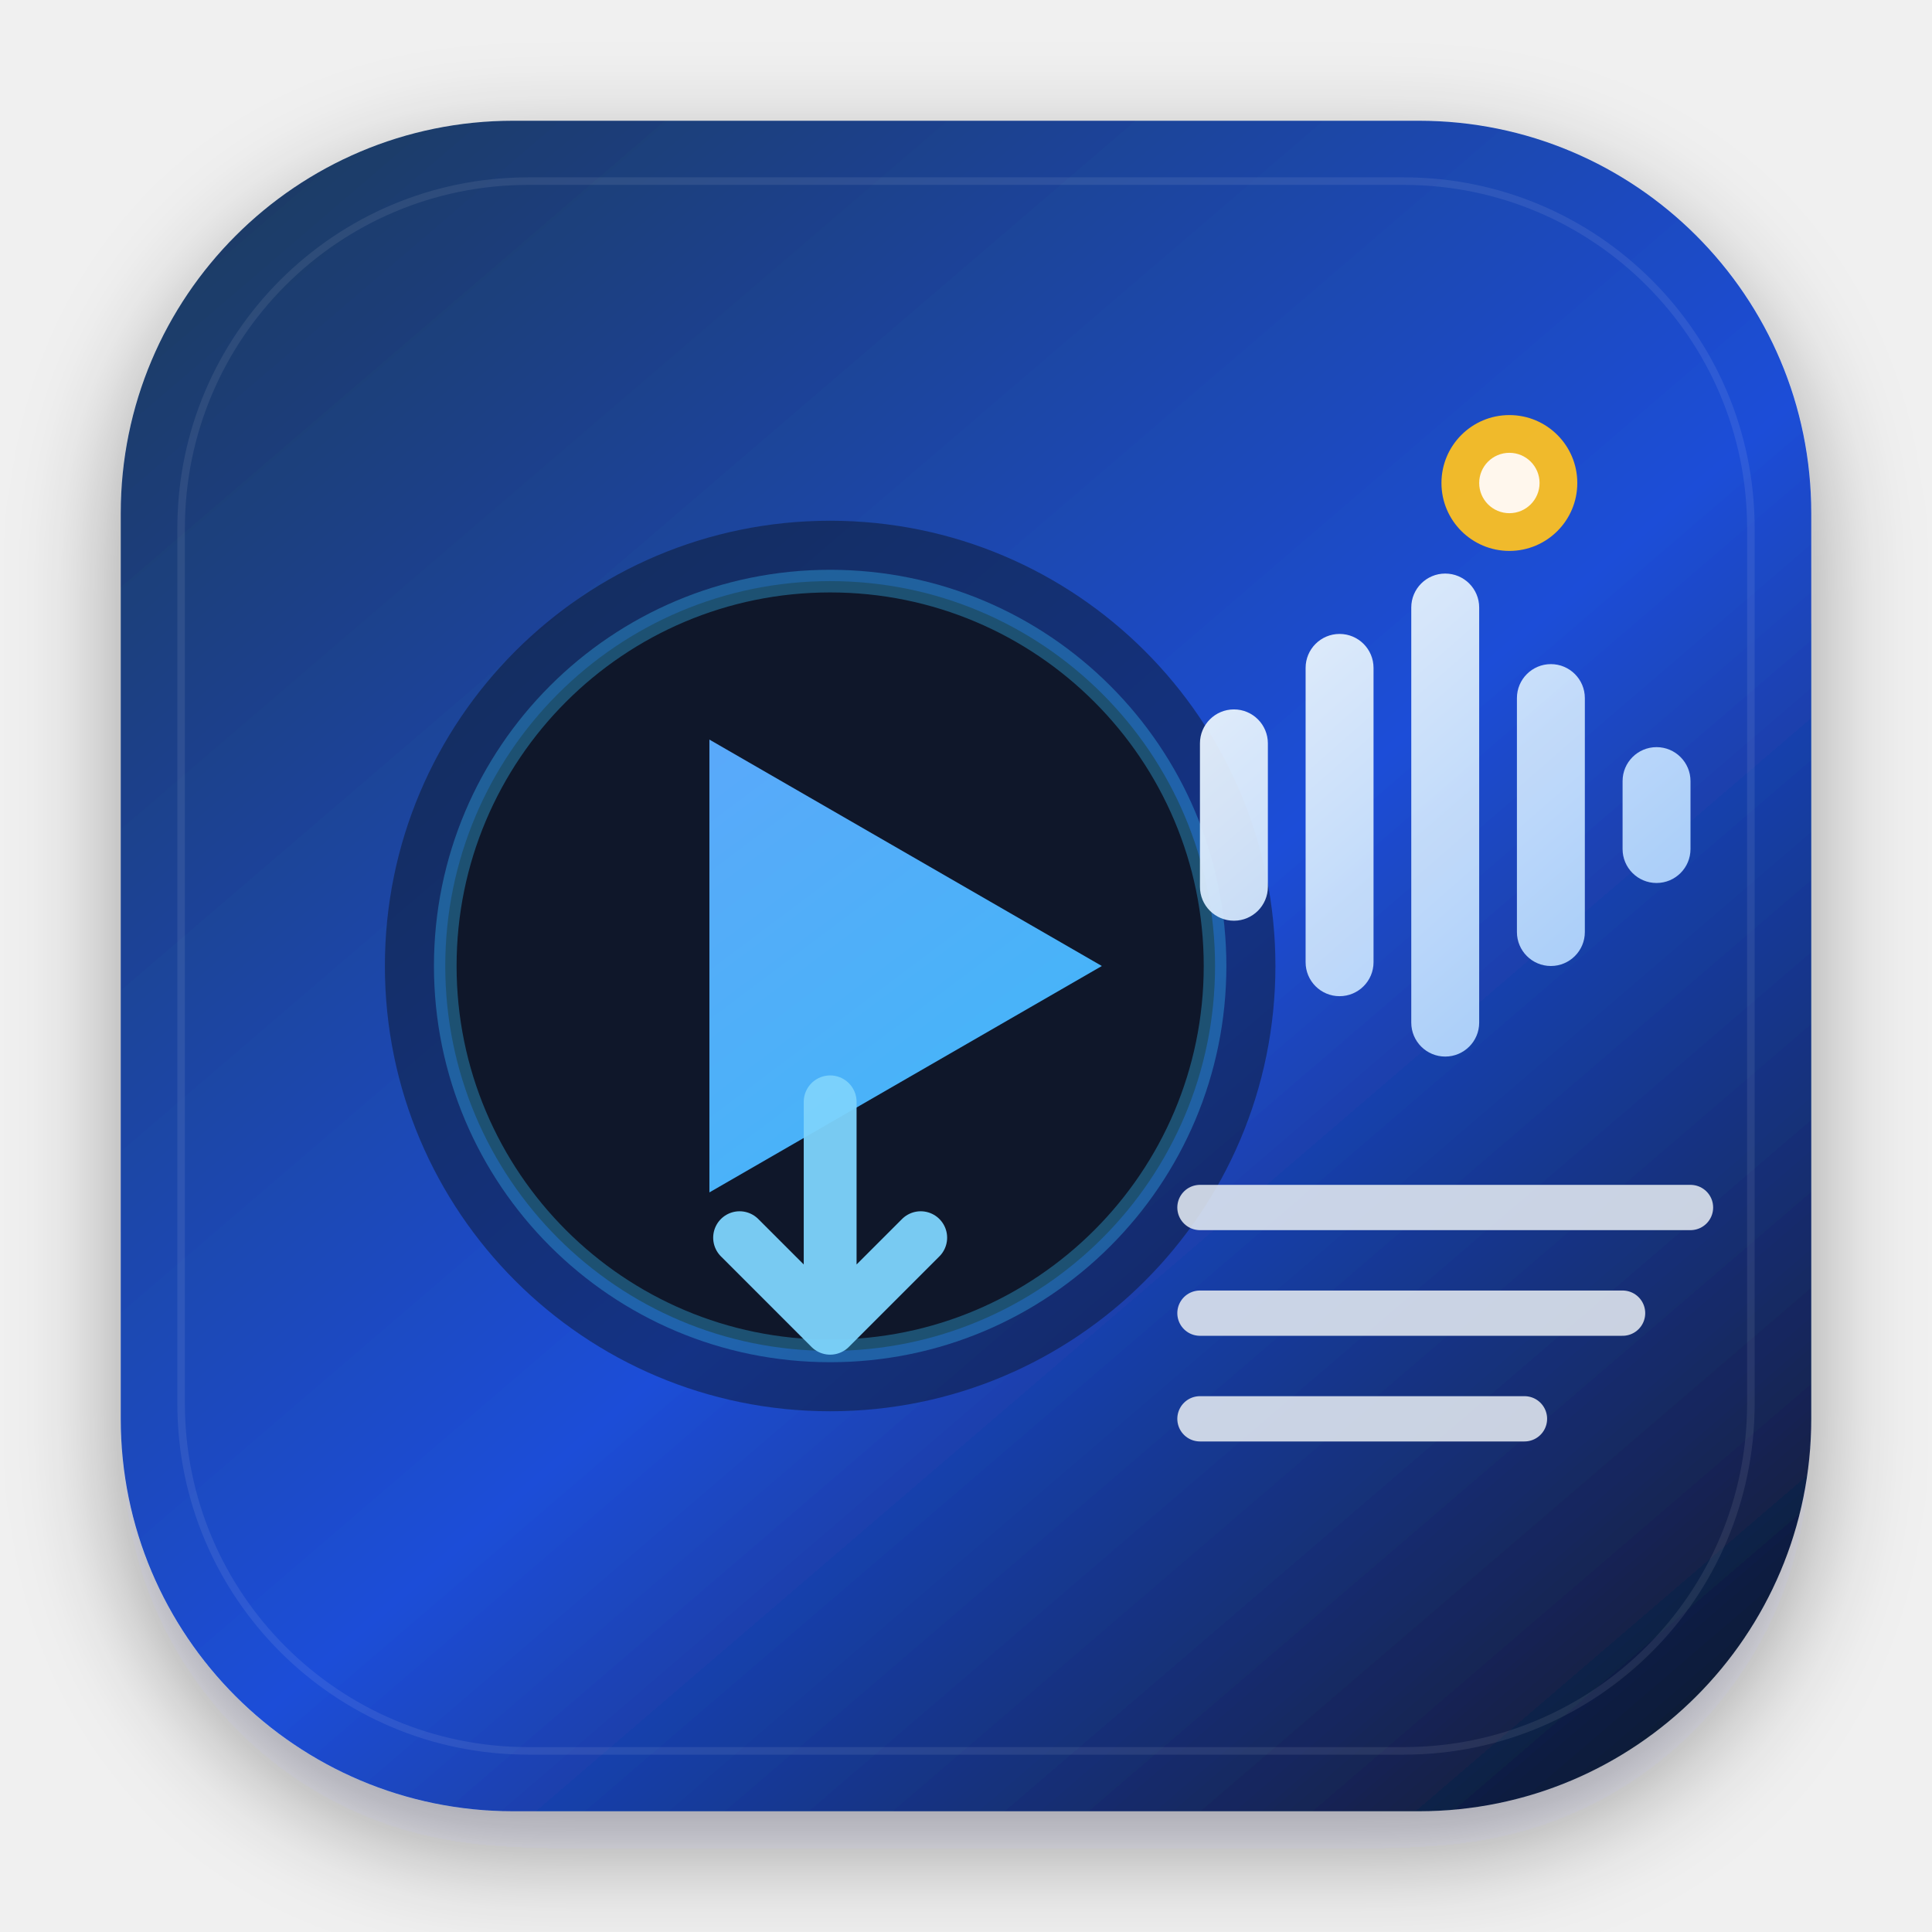
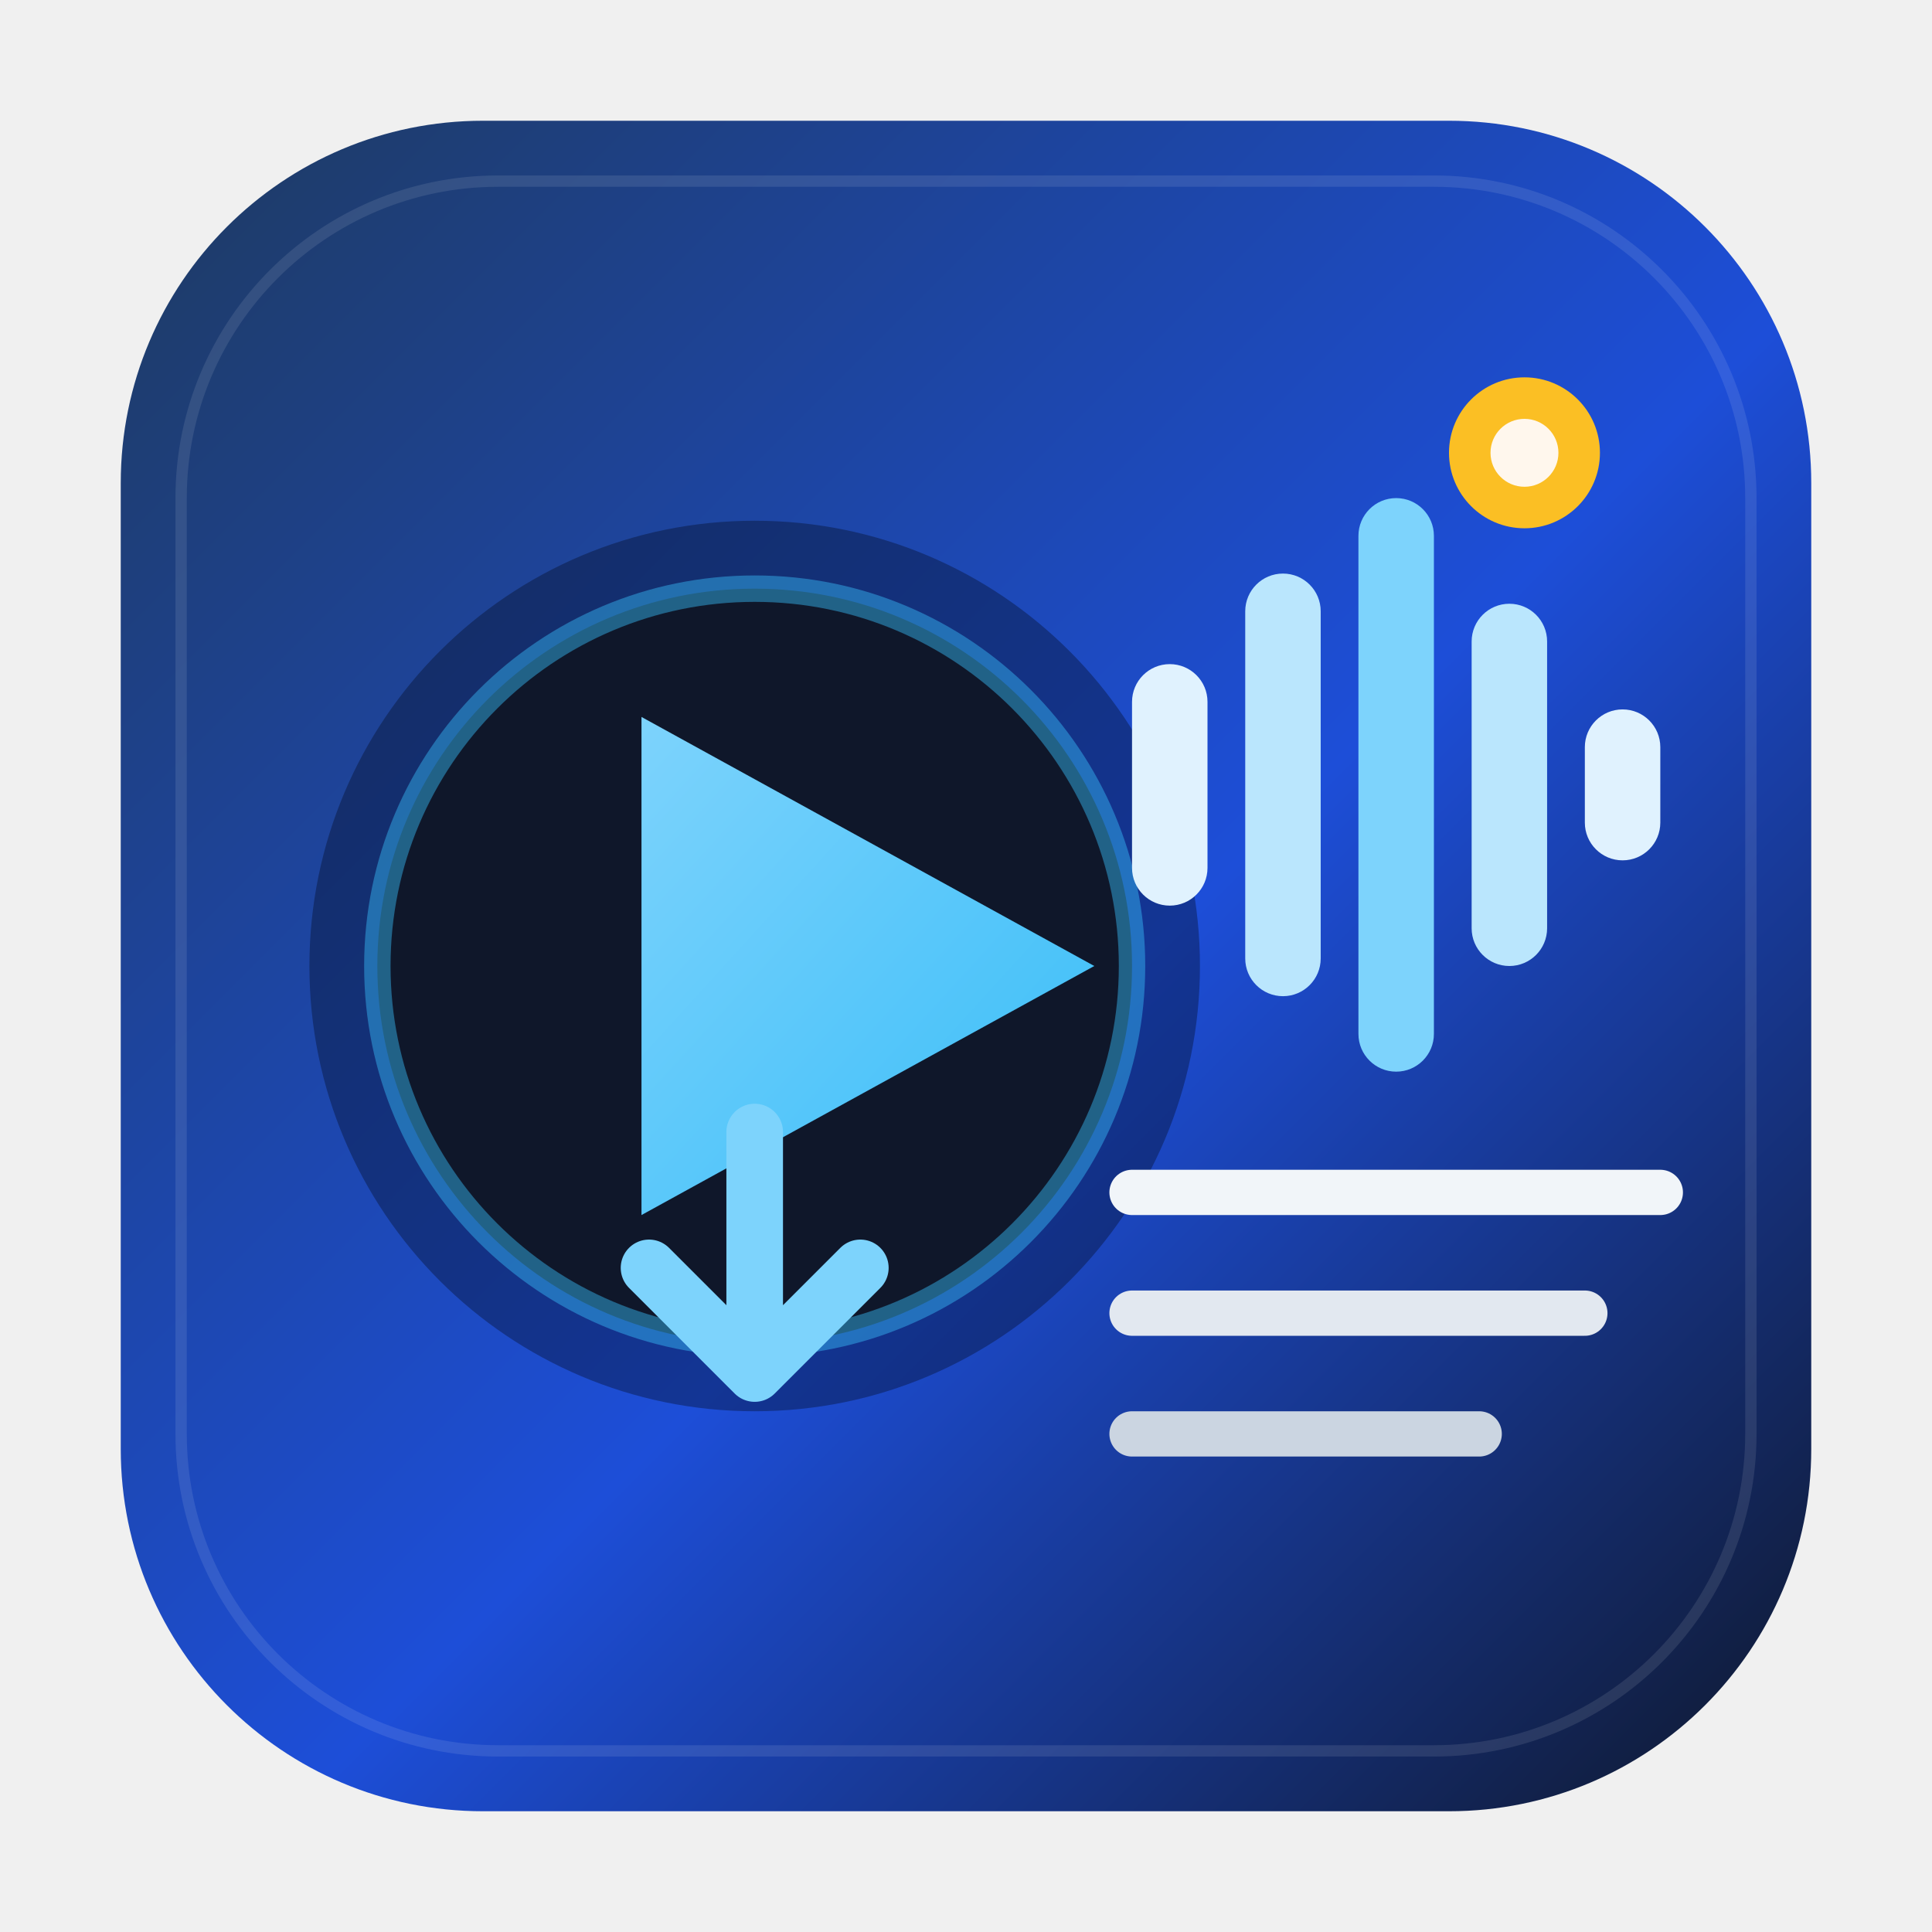
- <svg xmlns="http://www.w3.org/2000/svg" viewBox="0 0 512 512" role="img" aria-label="YouTube Transcriber">
+ <svg xmlns="http://www.w3.org/2000/svg" width="512" height="512" viewBox="0 0 512 512" role="img" aria-label="YouTube Transcriber">
  <defs>
-     <linearGradient id="bg" x1="64" y1="32" x2="448" y2="480" gradientUnits="userSpaceOnUse">
-       <stop offset="0%" stop-color="#1e3a5f" />
-       <stop offset="55%" stop-color="#1d4ed8" />
-       <stop offset="100%" stop-color="#0f172a" />
+     <linearGradient id="bg" x1="0" y1="0" x2="1" y2="1">
+       <stop offset="0" stop-color="#1e3a5f" />
+       <stop offset="0.55" stop-color="#1d4ed8" />
+       <stop offset="1" stop-color="#0f172a" />
    </linearGradient>
-     <linearGradient id="playGrad" x1="170" y1="160" x2="320" y2="360" gradientUnits="userSpaceOnUse">
-       <stop offset="0%" stop-color="#60a5fa" />
-       <stop offset="100%" stop-color="#38bdf8" />
+     <linearGradient id="playGrad" x1="0" y1="0" x2="1" y2="1">
+       <stop offset="0" stop-color="#7dd3fc" />
+       <stop offset="1" stop-color="#38bdf8" />
    </linearGradient>
-     <linearGradient id="waveGrad" x1="280" y1="180" x2="420" y2="340" gradientUnits="userSpaceOnUse">
-       <stop offset="0%" stop-color="#f8fafc" />
-       <stop offset="100%" stop-color="#93c5fd" />
-     </linearGradient>
-     <filter id="soft" x="-20%" y="-20%" width="140%" height="140%">
-       <feDropShadow dx="0" dy="10" stdDeviation="14" flood-color="#020617" flood-opacity="0.35" />
-     </filter>
  </defs>
-   <rect x="32" y="32" width="448" height="448" rx="104" fill="url(#bg)" filter="url(#soft)" />
-   <rect x="48" y="48" width="416" height="416" rx="92" fill="none" stroke="#ffffff" stroke-opacity="0.08" stroke-width="2" />
-   <circle cx="220" cy="256" r="118" fill="#0b1220" opacity="0.45" />
-   <circle cx="220" cy="256" r="102" fill="#0f172a" stroke="#38bdf8" stroke-opacity="0.35" stroke-width="6" />
-   <path d="M188 196 L188 316 L292 256 Z" fill="url(#playGrad)" />
-   <path d="M220 292 L220 348 M196 328 L220 352 L244 328" fill="none" stroke="#7dd3fc" stroke-width="14" stroke-linecap="round" stroke-linejoin="round" opacity="0.95" />
-   <g fill="url(#waveGrad)" opacity="0.95">
-     <rect x="318" y="188" width="18" height="56" rx="9" />
-     <rect x="346" y="168" width="18" height="96" rx="9" />
-     <rect x="374" y="152" width="18" height="128" rx="9" />
-     <rect x="402" y="176" width="18" height="80" rx="9" />
-     <rect x="430" y="198" width="18" height="36" rx="9" />
-   </g>
-   <g stroke="#e2e8f0" stroke-width="12" stroke-linecap="round" opacity="0.88">
-     <line x1="318" y1="320" x2="448" y2="320" />
-     <line x1="318" y1="348" x2="430" y2="348" />
-     <line x1="318" y1="376" x2="404" y2="376" />
-   </g>
-   <circle cx="400" cy="128" r="18" fill="#fbbf24" opacity="0.95" />
-   <circle cx="400" cy="128" r="8" fill="#fff7ed" />
+   <rect x="32" y="32" width="448" height="448" rx="96" fill="url(#bg)" />
+   <rect x="48" y="48" width="416" height="416" rx="84" fill="none" stroke="#ffffff" stroke-opacity="0.10" stroke-width="3" />
+   <circle cx="200" cy="256" r="118" fill="#020617" fill-opacity="0.35" />
+   <circle cx="200" cy="256" r="100" fill="#0f172a" stroke="#38bdf8" stroke-opacity="0.45" stroke-width="7" />
+   <path d="M170 190 L170 322 L290 256 Z" fill="url(#playGrad)" />
+   <path d="M200 300 L200 360 M172 336 L200 364 L228 336" fill="none" stroke="#7dd3fc" stroke-width="15" stroke-linecap="round" stroke-linejoin="round" />
+   <rect x="300" y="176" width="20" height="64" rx="10" fill="#e0f2fe" />
+   <rect x="330" y="152" width="20" height="112" rx="10" fill="#bae6fd" />
+   <rect x="360" y="132" width="20" height="152" rx="10" fill="#7dd3fc" />
+   <rect x="390" y="160" width="20" height="96" rx="10" fill="#bae6fd" />
+   <rect x="420" y="188" width="20" height="40" rx="10" fill="#e0f2fe" />
+   <line x1="300" y1="316" x2="440" y2="316" stroke="#f1f5f9" stroke-width="12" stroke-linecap="round" />
+   <line x1="300" y1="348" x2="420" y2="348" stroke="#e2e8f0" stroke-width="12" stroke-linecap="round" />
+   <line x1="300" y1="380" x2="392" y2="380" stroke="#cbd5e1" stroke-width="12" stroke-linecap="round" />
+   <circle cx="404" cy="120" r="20" fill="#fbbf24" />
+   <circle cx="404" cy="120" r="9" fill="#fff7ed" />
</svg>
